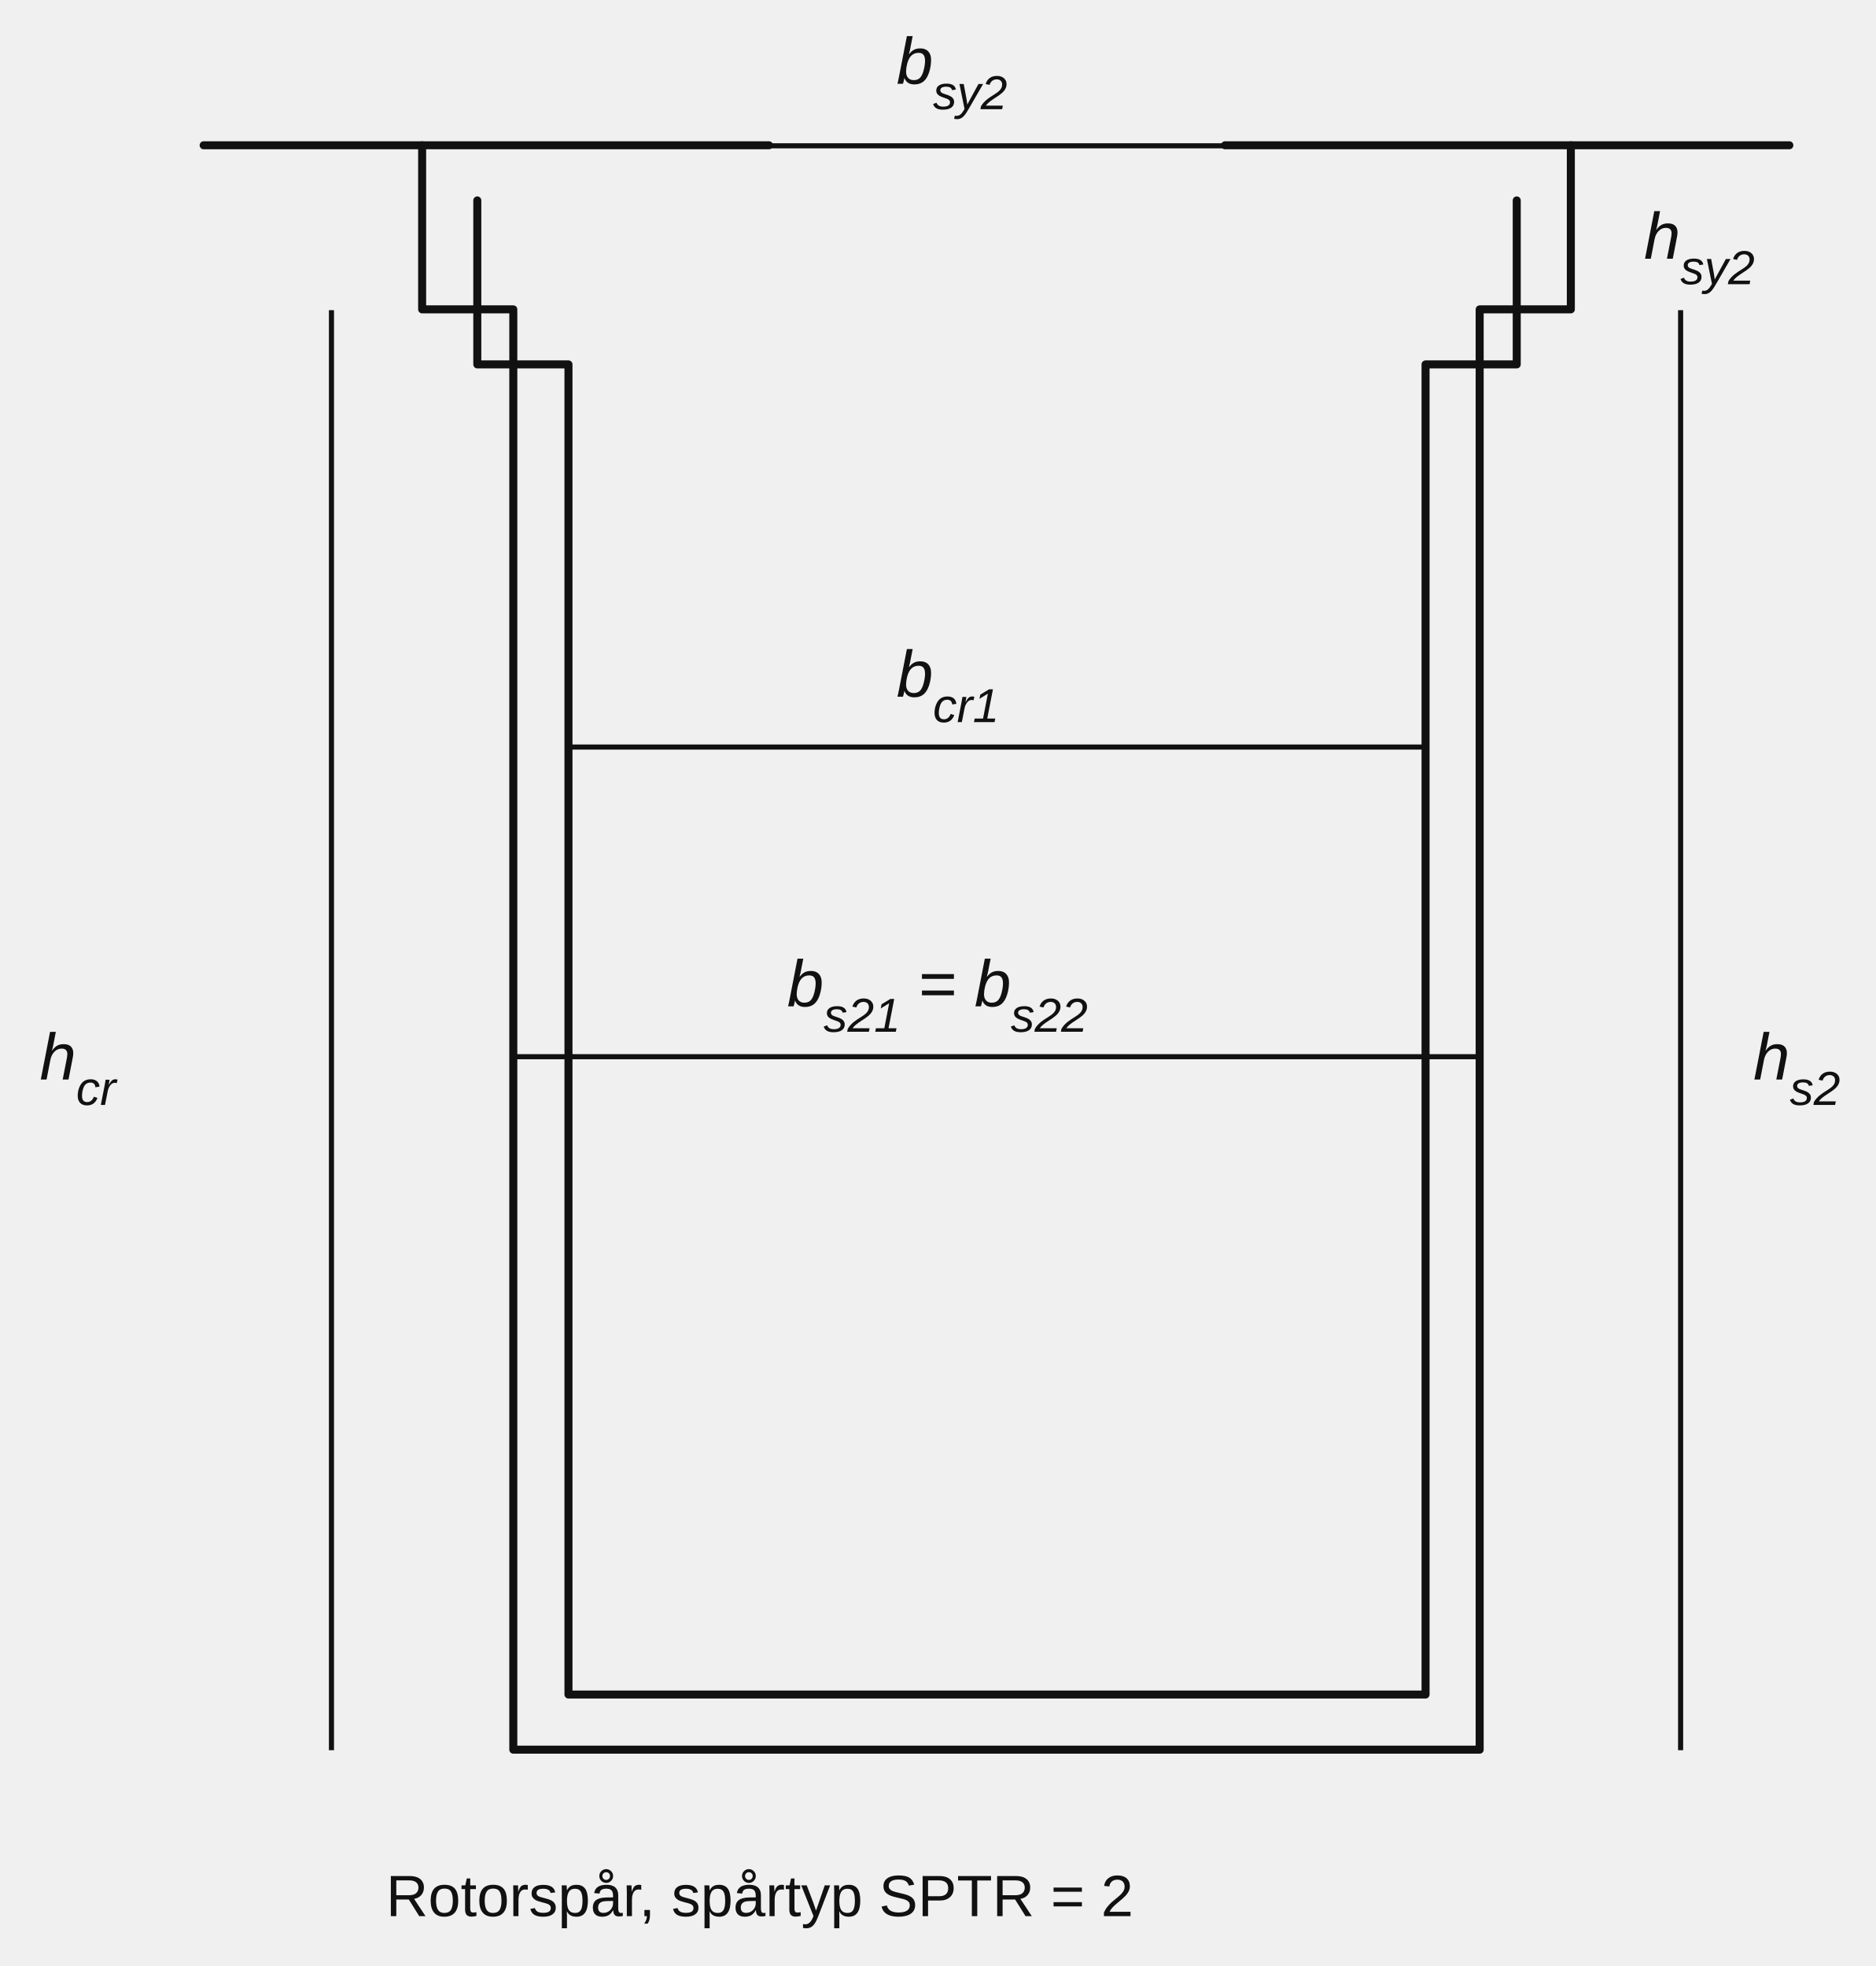
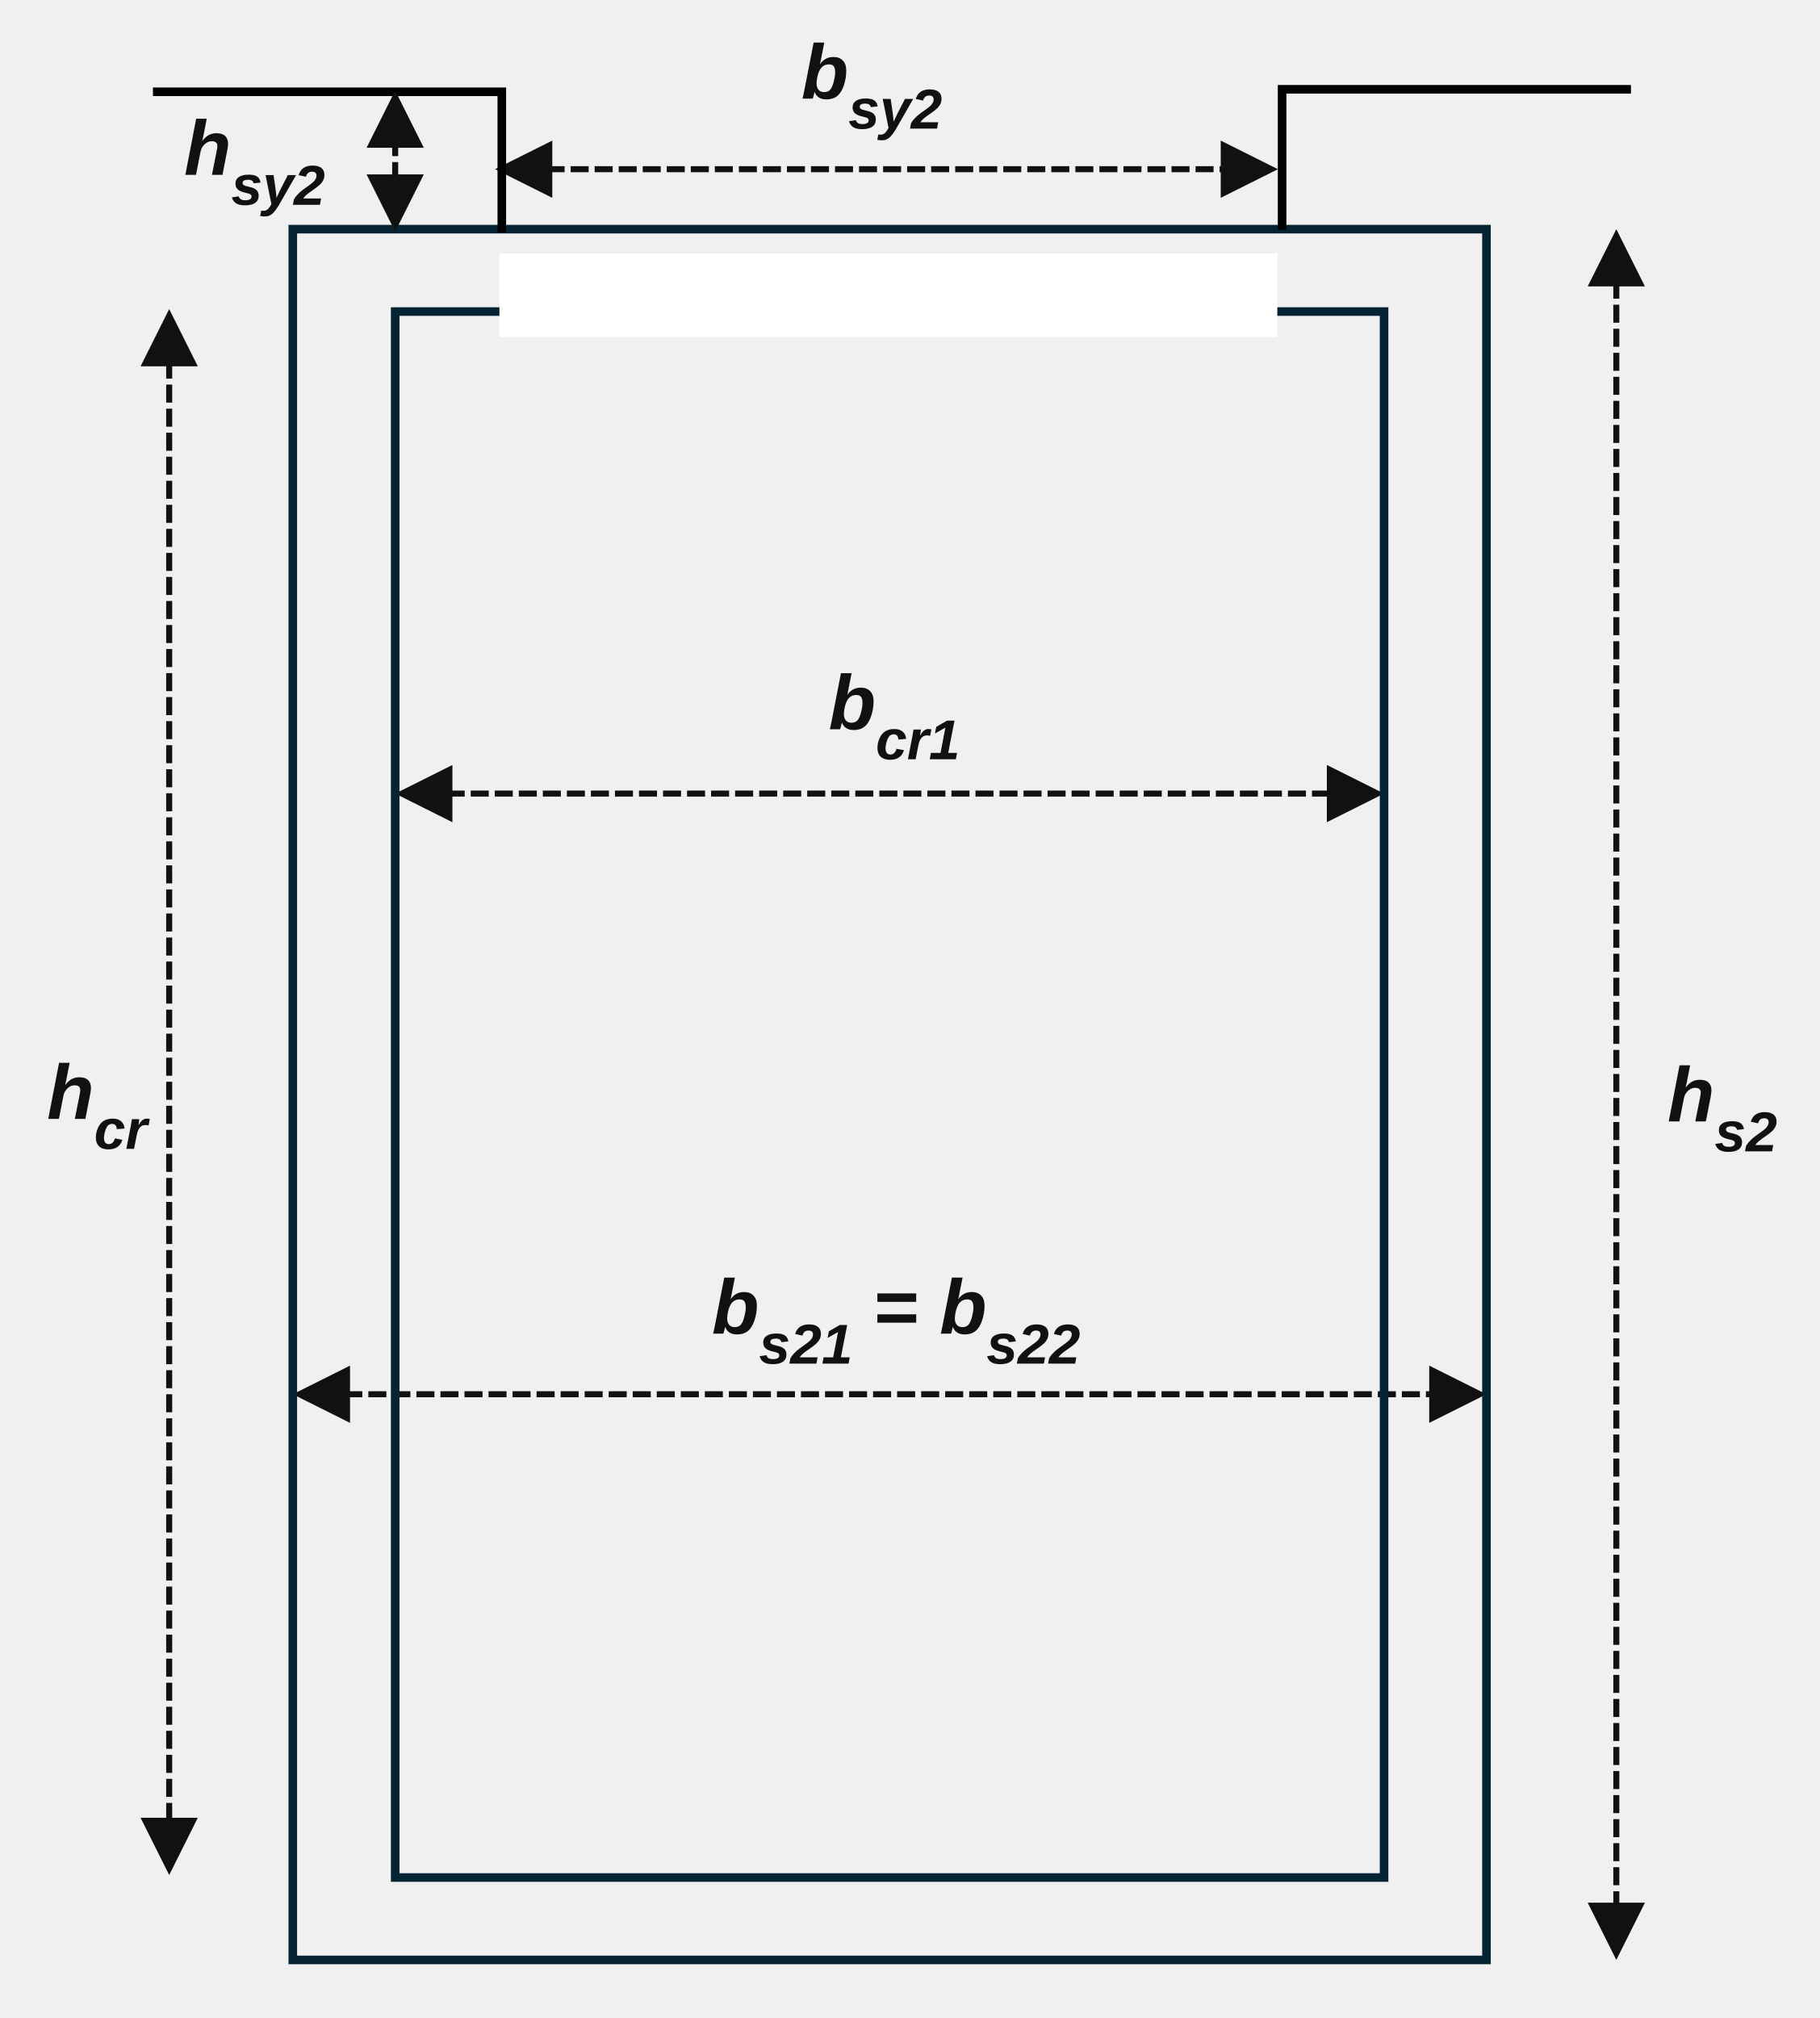
- <svg xmlns="http://www.w3.org/2000/svg" width="1768" height="1854" xml:space="preserve" overflow="hidden">
-   <g transform="translate(-1286 -327)">
-     <path d="M1684 464 1684 618.739 1769.95 618.739 1769.95 1977 2681.05 1977 2681.05 618.739 2767 618.739 2767 464" stroke="#111111" stroke-width="7.562" stroke-linecap="round" stroke-linejoin="round" stroke-miterlimit="10" fill="none" fill-rule="evenodd" />
-     <path d="M1736 516 1736 670.646 1821.96 670.646 1821.96 1925 2630.03 1925 2630.03 670.646 2716 670.646 2716 516" stroke="#111111" stroke-width="7.562" stroke-linecap="round" stroke-linejoin="round" stroke-miterlimit="10" fill="none" fill-rule="evenodd" />
-     <path d="M1478 464 2011 464" stroke="#111111" stroke-width="7.562" stroke-linecap="round" stroke-linejoin="round" stroke-miterlimit="10" fill="none" fill-rule="evenodd" />
-     <path d="M2441 464 2973 464" stroke="#111111" stroke-width="7.562" stroke-linecap="round" stroke-linejoin="round" stroke-miterlimit="10" fill="none" fill-rule="evenodd" />
-     <path d="M2011.5 464.5 2441.5 464.5" stroke="#111111" stroke-width="4.812" stroke-miterlimit="8" fill="none" fill-rule="evenodd" />
-     <text fill="#111111" font-family="Arial,Arial_MSFontService,sans-serif" font-style="italic" font-weight="400" font-size="62" transform="matrix(1 0 0 1 2131.25 406)">b</text>
-     <text fill="#111111" font-family="Arial,Arial_MSFontService,sans-serif" font-style="italic" font-weight="400" font-size="45" transform="matrix(1 0 0 1 2165.62 430)">sy2</text>
-     <path d="M2767.5 464.5 2767.5 619.5" stroke="#111111" stroke-width="4.812" stroke-miterlimit="8" fill="none" fill-rule="evenodd" />
-     <text fill="#111111" font-family="Arial,Arial_MSFontService,sans-serif" font-style="italic" font-weight="400" font-size="62" transform="matrix(1 0 0 1 2835.94 571)">h</text>
-     <text fill="#111111" font-family="Arial,Arial_MSFontService,sans-serif" font-style="italic" font-weight="400" font-size="45" transform="matrix(1 0 0 1 2870.31 595)">sy2</text>
-     <path d="M1822.5 1031.5 2630.5 1031.5" stroke="#111111" stroke-width="4.812" stroke-miterlimit="8" fill="none" fill-rule="evenodd" />
-     <text fill="#111111" font-family="Arial,Arial_MSFontService,sans-serif" font-style="italic" font-weight="400" font-size="62" transform="matrix(1 0 0 1 2131.25 984)">b</text>
-     <text fill="#111111" font-family="Arial,Arial_MSFontService,sans-serif" font-style="italic" font-weight="400" font-size="45" transform="matrix(1 0 0 1 2165.62 1008)">cr1</text>
-     <path d="M1770.5 1323.5 2681.5 1323.5" stroke="#111111" stroke-width="4.812" stroke-miterlimit="8" fill="none" fill-rule="evenodd" />
-     <text fill="#111111" font-family="Arial,Arial_MSFontService,sans-serif" font-style="italic" font-weight="400" font-size="62" transform="matrix(1 0 0 1 2028.12 1276)">b</text>
-     <text fill="#111111" font-family="Arial,Arial_MSFontService,sans-serif" font-style="italic" font-weight="400" font-size="45" transform="matrix(1 0 0 1 2062.5 1300)">s21</text>
-     <text fill="#111111" font-family="Arial,Arial_MSFontService,sans-serif" font-style="italic" font-weight="400" font-size="62" transform="matrix(1 0 0 1 2151.3 1276)">= b</text>
-     <text fill="#111111" font-family="Arial,Arial_MSFontService,sans-serif" font-style="italic" font-weight="400" font-size="45" transform="matrix(1 0 0 1 2238.96 1300)">s22</text>
-     <path d="M1598.5 619.5 1598.5 1977.5" stroke="#111111" stroke-width="4.812" stroke-miterlimit="8" fill="none" fill-rule="evenodd" />
-     <text fill="#111111" font-family="Arial,Arial_MSFontService,sans-serif" font-style="italic" font-weight="400" font-size="62" transform="matrix(1 0 0 1 1323.44 1345)">h</text>
-     <text fill="#111111" font-family="Arial,Arial_MSFontService,sans-serif" font-style="italic" font-weight="400" font-size="45" transform="matrix(1 0 0 1 1357.81 1369)">cr</text>
-     <path d="M2870.5 619.5 2870.5 1977.5" stroke="#111111" stroke-width="4.812" stroke-miterlimit="8" fill="none" fill-rule="evenodd" />
-     <text fill="#111111" font-family="Arial,Arial_MSFontService,sans-serif" font-style="italic" font-weight="400" font-size="62" transform="matrix(1 0 0 1 2939.06 1345)">h</text>
-     <text fill="#111111" font-family="Arial,Arial_MSFontService,sans-serif" font-style="italic" font-weight="400" font-size="45" transform="matrix(1 0 0 1 2973.44 1369)">s2</text>
-     <text fill="#111111" font-family="Arial,Arial_MSFontService,sans-serif" font-weight="400" font-size="55" transform="matrix(1 0 0 1 1650 2134)">Rotorspår, spårtyp SPTR = 2</text>
+ <svg xmlns="http://www.w3.org/2000/svg" width="1457" height="1616" xml:space="preserve" overflow="hidden">
+   <g transform="translate(-1514 -424)">
+     <path d="M41.25-2.406 55.687-2.406 55.687 2.406 41.25 2.406ZM60.5-2.406 74.937-2.406 74.937 2.406 60.5 2.406ZM79.75-2.406 94.187-2.406 94.187 2.406 79.75 2.406ZM99-2.406 113.437-2.406 113.437 2.406 99 2.406ZM118.25-2.406 132.687-2.406 132.687 2.406 118.25 2.406ZM137.5-2.406 151.937-2.406 151.937 2.406 137.5 2.406ZM156.75-2.406 171.187-2.406 171.187 2.406 156.75 2.406ZM176-2.406 190.437-2.406 190.437 2.406 176 2.406ZM195.25-2.406 209.687-2.406 209.687 2.406 195.25 2.406ZM214.5-2.406 228.937-2.406 228.937 2.406 214.5 2.406ZM233.75-2.406 248.187-2.406 248.187 2.406 233.75 2.406ZM253-2.406 267.437-2.406 267.437 2.406 253 2.406ZM272.25-2.406 286.687-2.406 286.687 2.406 272.25 2.406ZM291.5-2.406 305.937-2.406 305.937 2.406 291.5 2.406ZM310.75-2.406 325.187-2.406 325.187 2.406 310.75 2.406ZM330-2.406 344.437-2.406 344.437 2.406 330 2.406ZM349.25-2.406 363.687-2.406 363.687 2.406 349.25 2.406ZM368.5-2.406 382.937-2.406 382.937 2.406 368.5 2.406ZM387.75-2.406 402.187-2.406 402.187 2.406 387.75 2.406ZM407-2.406 421.437-2.406 421.437 2.406 407 2.406ZM426.25-2.406 440.687-2.406 440.687 2.406 426.25 2.406ZM445.5-2.406 459.937-2.406 459.937 2.406 445.5 2.406ZM464.75-2.406 479.187-2.406 479.187 2.406 464.75 2.406ZM484-2.406 498.437-2.406 498.437 2.406 484 2.406ZM503.25-2.406 517.687-2.406 517.687 2.406 503.25 2.406ZM522.5-2.406 536.937-2.406 536.937 2.406 522.5 2.406ZM541.75-2.406 556.187-2.406 556.187 2.406 541.75 2.406ZM561-2.406 575.437-2.406 575.437 2.406 561 2.406ZM580.25-2.406 585.75-2.406 585.75 2.406 580.25 2.406ZM45.833 22.917 0 0 45.833-22.917ZM581.167-22.917 627 0 581.167 22.917Z" fill="#111111" transform="matrix(1 0 0 -1 1910.5 559.5)" />
+     <text fill="#111111" font-family="Arial,Arial_MSFontService,sans-serif" font-style="italic" font-weight="700" font-size="62" transform="matrix(1 0 0 1 2155.66 503)">b</text>
+     <text fill="#111111" font-family="Arial,Arial_MSFontService,sans-serif" font-style="italic" font-weight="700" font-size="45" transform="matrix(1 0 0 1 2193.47 527)">sy2</text>
+     <text fill="#111111" font-family="Arial,Arial_MSFontService,sans-serif" font-style="italic" font-weight="700" font-size="62" transform="matrix(1 0 0 1 1661.4 564)">h</text>
+     <text fill="#111111" font-family="Arial,Arial_MSFontService,sans-serif" font-style="italic" font-weight="700" font-size="45" transform="matrix(1 0 0 1 1699.21 588)">sy2</text>
+     <text fill="#111111" font-family="Arial,Arial_MSFontService,sans-serif" font-style="italic" font-weight="700" font-size="62" transform="matrix(1 0 0 1 1551.59 1320)">h</text>
+     <text fill="#111111" font-family="Arial,Arial_MSFontService,sans-serif" font-style="italic" font-weight="700" font-size="45" transform="matrix(1 0 0 1 1589.4 1344)">cr</text>
+     <path d="M2810.91 648.75 2810.91 663.188 2806.09 663.188 2806.09 648.75ZM2810.91 668 2810.91 682.438 2806.09 682.438 2806.09 668ZM2810.91 687.25 2810.91 701.688 2806.09 701.688 2806.09 687.25ZM2810.91 706.5 2810.91 720.938 2806.09 720.938 2806.09 706.5ZM2810.91 725.75 2810.91 740.188 2806.09 740.188 2806.09 725.75ZM2810.91 745 2810.91 759.438 2806.09 759.438 2806.09 745ZM2810.91 764.25 2810.91 778.688 2806.09 778.688 2806.09 764.25ZM2810.91 783.5 2810.91 797.938 2806.09 797.938 2806.09 783.5ZM2810.91 802.75 2810.91 817.188 2806.09 817.188 2806.09 802.75ZM2810.91 822 2810.91 836.438 2806.09 836.438 2806.09 822ZM2810.91 841.25 2810.91 855.688 2806.09 855.688 2806.09 841.25ZM2810.91 860.5 2810.91 874.938 2806.09 874.938 2806.09 860.5ZM2810.91 879.75 2810.91 894.188 2806.09 894.188 2806.09 879.75ZM2810.91 899 2810.91 913.438 2806.09 913.438 2806.09 899ZM2810.91 918.25 2810.91 932.688 2806.09 932.688 2806.09 918.25ZM2810.91 937.5 2810.91 951.938 2806.09 951.938 2806.09 937.5ZM2810.91 956.75 2810.91 971.188 2806.09 971.188 2806.09 956.75ZM2810.91 976 2810.91 990.438 2806.09 990.438 2806.09 976ZM2810.91 995.25 2810.91 1009.69 2806.09 1009.69 2806.09 995.25ZM2810.91 1014.5 2810.91 1028.94 2806.09 1028.94 2806.09 1014.5ZM2810.91 1033.75 2810.91 1048.19 2806.09 1048.19 2806.09 1033.75ZM2810.91 1053 2810.91 1067.44 2806.09 1067.44 2806.09 1053ZM2810.91 1072.25 2810.91 1086.69 2806.09 1086.69 2806.09 1072.25ZM2810.91 1091.5 2810.91 1105.94 2806.09 1105.94 2806.09 1091.5ZM2810.91 1110.75 2810.91 1125.19 2806.09 1125.19 2806.09 1110.75ZM2810.91 1130 2810.91 1144.44 2806.09 1144.44 2806.09 1130ZM2810.91 1149.25 2810.91 1163.69 2806.09 1163.69 2806.09 1149.25ZM2810.91 1168.5 2810.91 1182.94 2806.09 1182.94 2806.09 1168.5ZM2810.91 1187.75 2810.91 1202.19 2806.09 1202.19 2806.09 1187.75ZM2810.91 1207 2810.91 1221.44 2806.09 1221.44 2806.09 1207ZM2810.91 1226.25 2810.91 1240.69 2806.09 1240.69 2806.09 1226.25ZM2810.91 1245.5 2810.91 1259.94 2806.09 1259.94 2806.09 1245.5ZM2810.91 1264.75 2810.91 1279.19 2806.09 1279.19 2806.09 1264.75ZM2810.91 1284 2810.91 1298.44 2806.09 1298.44 2806.09 1284ZM2810.91 1303.25 2810.91 1317.69 2806.09 1317.69 2806.09 1303.25ZM2810.91 1322.5 2810.91 1336.94 2806.09 1336.94 2806.09 1322.5ZM2810.91 1341.75 2810.91 1356.19 2806.09 1356.19 2806.09 1341.75ZM2810.91 1361 2810.91 1375.44 2806.09 1375.44 2806.09 1361ZM2810.91 1380.25 2810.91 1394.69 2806.09 1394.69 2806.09 1380.25ZM2810.91 1399.5 2810.91 1413.94 2806.09 1413.94 2806.09 1399.5ZM2810.91 1418.75 2810.91 1433.19 2806.09 1433.19 2806.09 1418.75ZM2810.91 1438 2810.91 1452.44 2806.09 1452.44 2806.09 1438ZM2810.91 1457.25 2810.91 1471.69 2806.09 1471.69 2806.09 1457.25ZM2810.91 1476.5 2810.91 1490.94 2806.09 1490.94 2806.09 1476.5ZM2810.91 1495.75 2810.91 1510.19 2806.09 1510.19 2806.09 1495.75ZM2810.91 1515 2810.91 1529.44 2806.09 1529.44 2806.09 1515ZM2810.91 1534.25 2810.91 1548.69 2806.09 1548.69 2806.09 1534.25ZM2810.91 1553.5 2810.91 1567.94 2806.09 1567.94 2806.09 1553.5ZM2810.91 1572.75 2810.91 1587.19 2806.09 1587.19 2806.09 1572.75ZM2810.91 1592 2810.91 1606.44 2806.09 1606.44 2806.09 1592ZM2810.91 1611.25 2810.91 1625.69 2806.09 1625.69 2806.09 1611.25ZM2810.91 1630.5 2810.91 1644.94 2806.09 1644.94 2806.09 1630.5ZM2810.91 1649.75 2810.91 1664.19 2806.09 1664.19 2806.09 1649.75ZM2810.91 1669 2810.91 1683.44 2806.09 1683.44 2806.09 1669ZM2810.91 1688.25 2810.91 1702.69 2806.09 1702.69 2806.09 1688.25ZM2810.91 1707.5 2810.91 1721.94 2806.09 1721.94 2806.09 1707.5ZM2810.91 1726.75 2810.91 1741.19 2806.09 1741.19 2806.09 1726.75ZM2810.91 1746 2810.91 1760.44 2806.09 1760.44 2806.09 1746ZM2810.91 1765.25 2810.91 1779.69 2806.09 1779.69 2806.09 1765.25ZM2810.91 1784.5 2810.91 1798.94 2806.09 1798.94 2806.09 1784.5ZM2810.91 1803.75 2810.91 1818.19 2806.09 1818.19 2806.09 1803.75ZM2810.91 1823 2810.91 1837.44 2806.09 1837.44 2806.09 1823ZM2810.91 1842.25 2810.91 1856.69 2806.09 1856.69 2806.09 1842.25ZM2810.91 1861.5 2810.91 1875.94 2806.09 1875.94 2806.09 1861.5ZM2810.91 1880.75 2810.91 1895.19 2806.09 1895.19 2806.09 1880.75ZM2810.91 1900 2810.91 1914.44 2806.09 1914.44 2806.09 1900ZM2810.91 1919.25 2810.91 1933.69 2806.09 1933.69 2806.09 1919.25ZM2810.91 1938.5 2810.91 1952.25 2806.09 1952.25 2806.09 1938.5ZM2785.58 653.333 2808.5 607.5 2831.42 653.333ZM2831.42 1947.67 2808.5 1993.5 2785.58 1947.67Z" fill="#111111" />
+     <text fill="#111111" font-family="Arial,Arial_MSFontService,sans-serif" font-style="italic" font-weight="700" font-size="62" transform="matrix(1 0 0 1 2849.43 1322)">h</text>
+     <text fill="#111111" font-family="Arial,Arial_MSFontService,sans-serif" font-style="italic" font-weight="700" font-size="45" transform="matrix(1 0 0 1 2887.25 1346)">s2</text>
+     <path d="M41.25-2.406 55.688-2.406 55.688 2.406 41.25 2.406ZM60.5-2.406 74.938-2.406 74.938 2.406 60.5 2.406ZM79.75-2.406 94.188-2.406 94.188 2.406 79.75 2.406ZM99-2.406 113.438-2.406 113.438 2.406 99 2.406ZM118.25-2.406 132.688-2.406 132.688 2.406 118.25 2.406ZM137.5-2.406 151.938-2.406 151.938 2.406 137.5 2.406ZM156.75-2.406 171.188-2.406 171.188 2.406 156.75 2.406ZM176-2.406 190.438-2.406 190.438 2.406 176 2.406ZM195.25-2.406 209.688-2.406 209.688 2.406 195.25 2.406ZM214.5-2.406 228.938-2.406 228.938 2.406 214.5 2.406ZM233.75-2.406 248.188-2.406 248.188 2.406 233.75 2.406ZM253-2.406 267.438-2.406 267.438 2.406 253 2.406ZM272.25-2.406 286.688-2.406 286.688 2.406 272.25 2.406ZM291.5-2.406 305.938-2.406 305.938 2.406 291.5 2.406ZM310.75-2.406 325.188-2.406 325.188 2.406 310.75 2.406ZM330-2.406 344.438-2.406 344.438 2.406 330 2.406ZM349.25-2.406 363.688-2.406 363.688 2.406 349.25 2.406ZM368.5-2.406 382.938-2.406 382.938 2.406 368.5 2.406ZM387.75-2.406 402.188-2.406 402.188 2.406 387.75 2.406ZM407-2.406 421.438-2.406 421.438 2.406 407 2.406ZM426.25-2.406 440.688-2.406 440.688 2.406 426.25 2.406ZM445.5-2.406 459.938-2.406 459.938 2.406 445.5 2.406ZM464.75-2.406 479.188-2.406 479.188 2.406 464.75 2.406ZM484-2.406 498.438-2.406 498.438 2.406 484 2.406ZM503.25-2.406 517.688-2.406 517.688 2.406 503.25 2.406ZM522.5-2.406 536.938-2.406 536.938 2.406 522.5 2.406ZM541.75-2.406 556.188-2.406 556.188 2.406 541.75 2.406ZM561-2.406 575.438-2.406 575.438 2.406 561 2.406ZM580.25-2.406 594.688-2.406 594.688 2.406 580.25 2.406ZM599.5-2.406 613.938-2.406 613.938 2.406 599.5 2.406ZM618.75-2.406 633.188-2.406 633.188 2.406 618.75 2.406ZM638-2.406 652.438-2.406 652.438 2.406 638 2.406ZM657.25-2.406 671.688-2.406 671.688 2.406 657.25 2.406ZM676.5-2.406 690.938-2.406 690.938 2.406 676.5 2.406ZM695.75-2.406 710.188-2.406 710.188 2.406 695.75 2.406ZM715-2.406 729.438-2.406 729.438 2.406 715 2.406ZM734.25-2.406 748.688-2.406 748.688 2.406 734.25 2.406ZM753.5-2.406 767.938-2.406 767.938 2.406 753.5 2.406ZM772.75-2.406 787.188-2.406 787.188 2.406 772.75 2.406ZM792-2.406 806.438-2.406 806.438 2.406 792 2.406ZM811.25-2.406 825.688-2.406 825.688 2.406 811.25 2.406ZM830.5-2.406 844.938-2.406 844.938 2.406 830.5 2.406ZM849.75-2.406 864.188-2.406 864.188 2.406 849.75 2.406ZM869-2.406 883.438-2.406 883.438 2.406 869 2.406ZM888.25-2.406 902.688-2.406 902.688 2.406 888.25 2.406ZM907.5-2.406 914.75-2.406 914.75 2.406 907.5 2.406ZM45.833 22.917 0 0 45.833-22.917ZM910.167-22.917 956 0 910.167 22.917Z" fill="#111111" transform="matrix(1 0 0 -1 1748.5 1540.5)" />
+     <path d="M1871.75 1057.09 1886.19 1057.09 1886.19 1061.91 1871.75 1061.91ZM1891 1057.09 1905.44 1057.09 1905.44 1061.91 1891 1061.91ZM1910.25 1057.09 1924.69 1057.09 1924.69 1061.91 1910.25 1061.91ZM1929.5 1057.09 1943.94 1057.09 1943.94 1061.91 1929.5 1061.91ZM1948.75 1057.09 1963.19 1057.09 1963.19 1061.91 1948.75 1061.91ZM1968 1057.09 1982.44 1057.09 1982.44 1061.91 1968 1061.91ZM1987.25 1057.09 2001.69 1057.09 2001.69 1061.91 1987.25 1061.91ZM2006.5 1057.09 2020.94 1057.09 2020.94 1061.91 2006.5 1061.91ZM2025.75 1057.09 2040.19 1057.09 2040.19 1061.91 2025.75 1061.91ZM2045 1057.09 2059.44 1057.09 2059.44 1061.91 2045 1061.91ZM2064.25 1057.09 2078.69 1057.09 2078.69 1061.91 2064.25 1061.91ZM2083.5 1057.09 2097.94 1057.09 2097.94 1061.91 2083.5 1061.91ZM2102.75 1057.09 2117.19 1057.09 2117.19 1061.91 2102.75 1061.91ZM2122 1057.09 2136.44 1057.09 2136.44 1061.91 2122 1061.91ZM2141.25 1057.09 2155.69 1057.09 2155.69 1061.91 2141.25 1061.91ZM2160.5 1057.09 2174.94 1057.09 2174.94 1061.91 2160.5 1061.91ZM2179.75 1057.09 2194.19 1057.09 2194.19 1061.91 2179.75 1061.91ZM2199 1057.09 2213.44 1057.09 2213.44 1061.91 2199 1061.91ZM2218.25 1057.09 2232.69 1057.09 2232.69 1061.91 2218.25 1061.91ZM2237.5 1057.09 2251.94 1057.09 2251.94 1061.91 2237.5 1061.91ZM2256.75 1057.09 2271.19 1057.09 2271.19 1061.91 2256.75 1061.91ZM2276 1057.09 2290.44 1057.09 2290.44 1061.91 2276 1061.91ZM2295.25 1057.09 2309.69 1057.09 2309.69 1061.91 2295.25 1061.91ZM2314.5 1057.09 2328.94 1057.09 2328.94 1061.91 2314.5 1061.91ZM2333.75 1057.09 2348.19 1057.09 2348.19 1061.91 2333.75 1061.91ZM2353 1057.09 2367.44 1057.09 2367.44 1061.91 2353 1061.91ZM2372.25 1057.09 2386.69 1057.09 2386.69 1061.91 2372.25 1061.91ZM2391.5 1057.09 2405.94 1057.09 2405.94 1061.91 2391.5 1061.91ZM2410.75 1057.09 2425.19 1057.09 2425.19 1061.91 2410.75 1061.91ZM2430 1057.09 2444.44 1057.09 2444.44 1061.91 2430 1061.91ZM2449.25 1057.09 2463.69 1057.09 2463.69 1061.91 2449.25 1061.91ZM2468.5 1057.09 2482.94 1057.09 2482.94 1061.91 2468.5 1061.91ZM2487.75 1057.09 2502.19 1057.09 2502.19 1061.91 2487.75 1061.91ZM2507 1057.09 2521.44 1057.09 2521.44 1061.91 2507 1061.91ZM2526.25 1057.09 2540.69 1057.09 2540.69 1061.91 2526.25 1061.91ZM2545.5 1057.09 2559.94 1057.09 2559.94 1061.91 2545.5 1061.91ZM2564.75 1057.09 2579.19 1057.09 2579.19 1061.91 2564.75 1061.91ZM1876.33 1082.42 1830.5 1059.5 1876.33 1036.58ZM2576.67 1036.58 2622.5 1059.5 2576.67 1082.42Z" fill="#111111" />
+     <text fill="#111111" font-family="Arial,Arial_MSFontService,sans-serif" font-style="italic" font-weight="700" font-size="62" transform="matrix(1 0 0 1 2177.54 1008)">b</text>
+     <text fill="#111111" font-family="Arial,Arial_MSFontService,sans-serif" font-style="italic" font-weight="700" font-size="45" transform="matrix(1 0 0 1 2215.36 1032)">cr1</text>
+     <text fill="#111111" font-family="Arial,Arial_MSFontService,sans-serif" font-style="italic" font-weight="700" font-size="62" transform="matrix(1 0 0 1 2084.07 1492)">b</text>
+     <text fill="#111111" font-family="Arial,Arial_MSFontService,sans-serif" font-style="italic" font-weight="700" font-size="45" transform="matrix(1 0 0 1 2121.88 1516)">s21</text>
+     <text fill="#111111" font-family="Arial,Arial_MSFontService,sans-serif" font-style="italic" font-weight="700" font-size="62" transform="matrix(1 0 0 1 2212.97 1492)">= b</text>
+     <text fill="#111111" font-family="Arial,Arial_MSFontService,sans-serif" font-style="italic" font-weight="700" font-size="45" transform="matrix(1 0 0 1 2304.07 1516)">s22</text>
+     <rect x="1830.5" y="673.5" width="792" height="1254" stroke="#042433" stroke-width="6.875" stroke-miterlimit="8" fill="none" />
+     <rect x="1748.5" y="607.5" width="956" height="1386" stroke="#042433" stroke-width="6.875" stroke-miterlimit="8" fill="none" />
+     <rect x="1914" y="627" width="623" height="67" fill="#FFFFFF" />
+     <path d="M0 0 0.325 0 0.325 109.119 279.724 109.119" stroke="#000000" stroke-width="6.875" stroke-miterlimit="8" fill="none" fill-rule="evenodd" transform="matrix(1 0 0 -1 2540.5 604.619)" />
+     <path d="M1916.22 606.619 1915.9 606.619 1915.9 497.5 1636.5 497.5" stroke="#000000" stroke-width="6.875" stroke-miterlimit="8" fill="none" fill-rule="evenodd" />
+     <path d="M1828.09 568.25 1828.09 553.812 1832.91 553.812 1832.91 568.25ZM1828.09 549 1828.09 537.75 1832.91 537.75 1832.91 549ZM1853.42 563.667 1830.5 609.5 1807.58 563.667ZM1807.58 542.333 1830.5 496.5 1853.42 542.333Z" fill="#111111" />
+     <path d="M1651.91 712.75 1651.91 727.188 1647.09 727.188 1647.09 712.75ZM1651.91 732 1651.91 746.438 1647.09 746.438 1647.09 732ZM1651.91 751.25 1651.91 765.688 1647.09 765.688 1647.09 751.25ZM1651.91 770.5 1651.91 784.938 1647.09 784.938 1647.09 770.5ZM1651.91 789.75 1651.91 804.188 1647.09 804.188 1647.09 789.75ZM1651.91 809 1651.91 823.438 1647.09 823.438 1647.09 809ZM1651.91 828.25 1651.91 842.688 1647.09 842.688 1647.09 828.25ZM1651.91 847.5 1651.91 861.938 1647.09 861.938 1647.09 847.5ZM1651.91 866.75 1651.91 881.188 1647.09 881.188 1647.09 866.75ZM1651.91 886 1651.91 900.438 1647.09 900.438 1647.09 886ZM1651.91 905.25 1651.91 919.688 1647.09 919.688 1647.09 905.25ZM1651.91 924.5 1651.91 938.938 1647.09 938.938 1647.09 924.5ZM1651.91 943.75 1651.91 958.188 1647.09 958.188 1647.09 943.75ZM1651.91 963 1651.91 977.438 1647.09 977.438 1647.09 963ZM1651.91 982.25 1651.91 996.688 1647.09 996.688 1647.09 982.25ZM1651.91 1001.5 1651.91 1015.94 1647.09 1015.94 1647.09 1001.5ZM1651.91 1020.75 1651.91 1035.19 1647.09 1035.19 1647.09 1020.75ZM1651.91 1040 1651.91 1054.44 1647.09 1054.44 1647.09 1040ZM1651.91 1059.25 1651.91 1073.69 1647.09 1073.69 1647.09 1059.25ZM1651.91 1078.5 1651.91 1092.94 1647.09 1092.94 1647.09 1078.5ZM1651.91 1097.75 1651.91 1112.19 1647.09 1112.19 1647.09 1097.75ZM1651.91 1117 1651.91 1131.44 1647.09 1131.44 1647.09 1117ZM1651.91 1136.25 1651.91 1150.69 1647.09 1150.69 1647.09 1136.25ZM1651.91 1155.5 1651.91 1169.94 1647.09 1169.94 1647.09 1155.5ZM1651.91 1174.75 1651.91 1189.19 1647.09 1189.19 1647.09 1174.75ZM1651.91 1194 1651.91 1208.44 1647.09 1208.44 1647.09 1194ZM1651.91 1213.25 1651.91 1227.69 1647.09 1227.69 1647.09 1213.25ZM1651.91 1232.5 1651.91 1246.94 1647.09 1246.94 1647.09 1232.5ZM1651.91 1251.75 1651.91 1266.19 1647.09 1266.19 1647.09 1251.75ZM1651.91 1271 1651.91 1285.44 1647.09 1285.44 1647.09 1271ZM1651.91 1290.25 1651.91 1304.69 1647.09 1304.69 1647.09 1290.25ZM1651.91 1309.5 1651.91 1323.94 1647.09 1323.94 1647.09 1309.5ZM1651.91 1328.75 1651.91 1343.19 1647.09 1343.19 1647.09 1328.75ZM1651.91 1348 1651.91 1362.44 1647.09 1362.44 1647.09 1348ZM1651.91 1367.25 1651.91 1381.69 1647.09 1381.69 1647.09 1367.25ZM1651.91 1386.5 1651.91 1400.94 1647.09 1400.94 1647.09 1386.5ZM1651.91 1405.75 1651.91 1420.19 1647.09 1420.19 1647.09 1405.75ZM1651.91 1425 1651.91 1439.44 1647.09 1439.44 1647.09 1425ZM1651.91 1444.25 1651.91 1458.69 1647.09 1458.69 1647.09 1444.25ZM1651.91 1463.5 1651.91 1477.94 1647.09 1477.94 1647.09 1463.5ZM1651.91 1482.75 1651.91 1497.19 1647.09 1497.19 1647.09 1482.75ZM1651.91 1502 1651.91 1516.44 1647.09 1516.44 1647.09 1502ZM1651.91 1521.25 1651.91 1535.69 1647.09 1535.69 1647.09 1521.25ZM1651.91 1540.5 1651.91 1554.94 1647.09 1554.94 1647.09 1540.5ZM1651.91 1559.75 1651.91 1574.19 1647.09 1574.19 1647.09 1559.75ZM1651.91 1579 1651.91 1593.44 1647.09 1593.44 1647.09 1579ZM1651.91 1598.25 1651.91 1612.69 1647.09 1612.69 1647.09 1598.25ZM1651.91 1617.5 1651.91 1631.94 1647.09 1631.94 1647.09 1617.5ZM1651.91 1636.75 1651.91 1651.19 1647.09 1651.19 1647.09 1636.75ZM1651.91 1656 1651.91 1670.44 1647.09 1670.44 1647.09 1656ZM1651.91 1675.25 1651.91 1689.69 1647.09 1689.69 1647.09 1675.25ZM1651.91 1694.5 1651.91 1708.94 1647.09 1708.94 1647.09 1694.5ZM1651.91 1713.75 1651.91 1728.19 1647.09 1728.19 1647.09 1713.75ZM1651.91 1733 1651.91 1747.44 1647.09 1747.44 1647.09 1733ZM1651.91 1752.25 1651.91 1766.69 1647.09 1766.69 1647.09 1752.25ZM1651.91 1771.5 1651.91 1785.94 1647.09 1785.94 1647.09 1771.5ZM1651.91 1790.75 1651.91 1805.19 1647.09 1805.19 1647.09 1790.75ZM1651.91 1810 1651.91 1824.44 1647.09 1824.44 1647.09 1810ZM1651.91 1829.25 1651.91 1843.69 1647.09 1843.69 1647.09 1829.25ZM1651.91 1848.5 1651.91 1862.94 1647.09 1862.94 1647.09 1848.5ZM1651.91 1867.75 1651.91 1882.19 1647.09 1882.19 1647.09 1867.75ZM1626.58 717.333 1649.5 671.5 1672.42 717.333ZM1672.42 1879.67 1649.5 1925.5 1626.58 1879.67Z" fill="#111111" />
  </g>
</svg>
